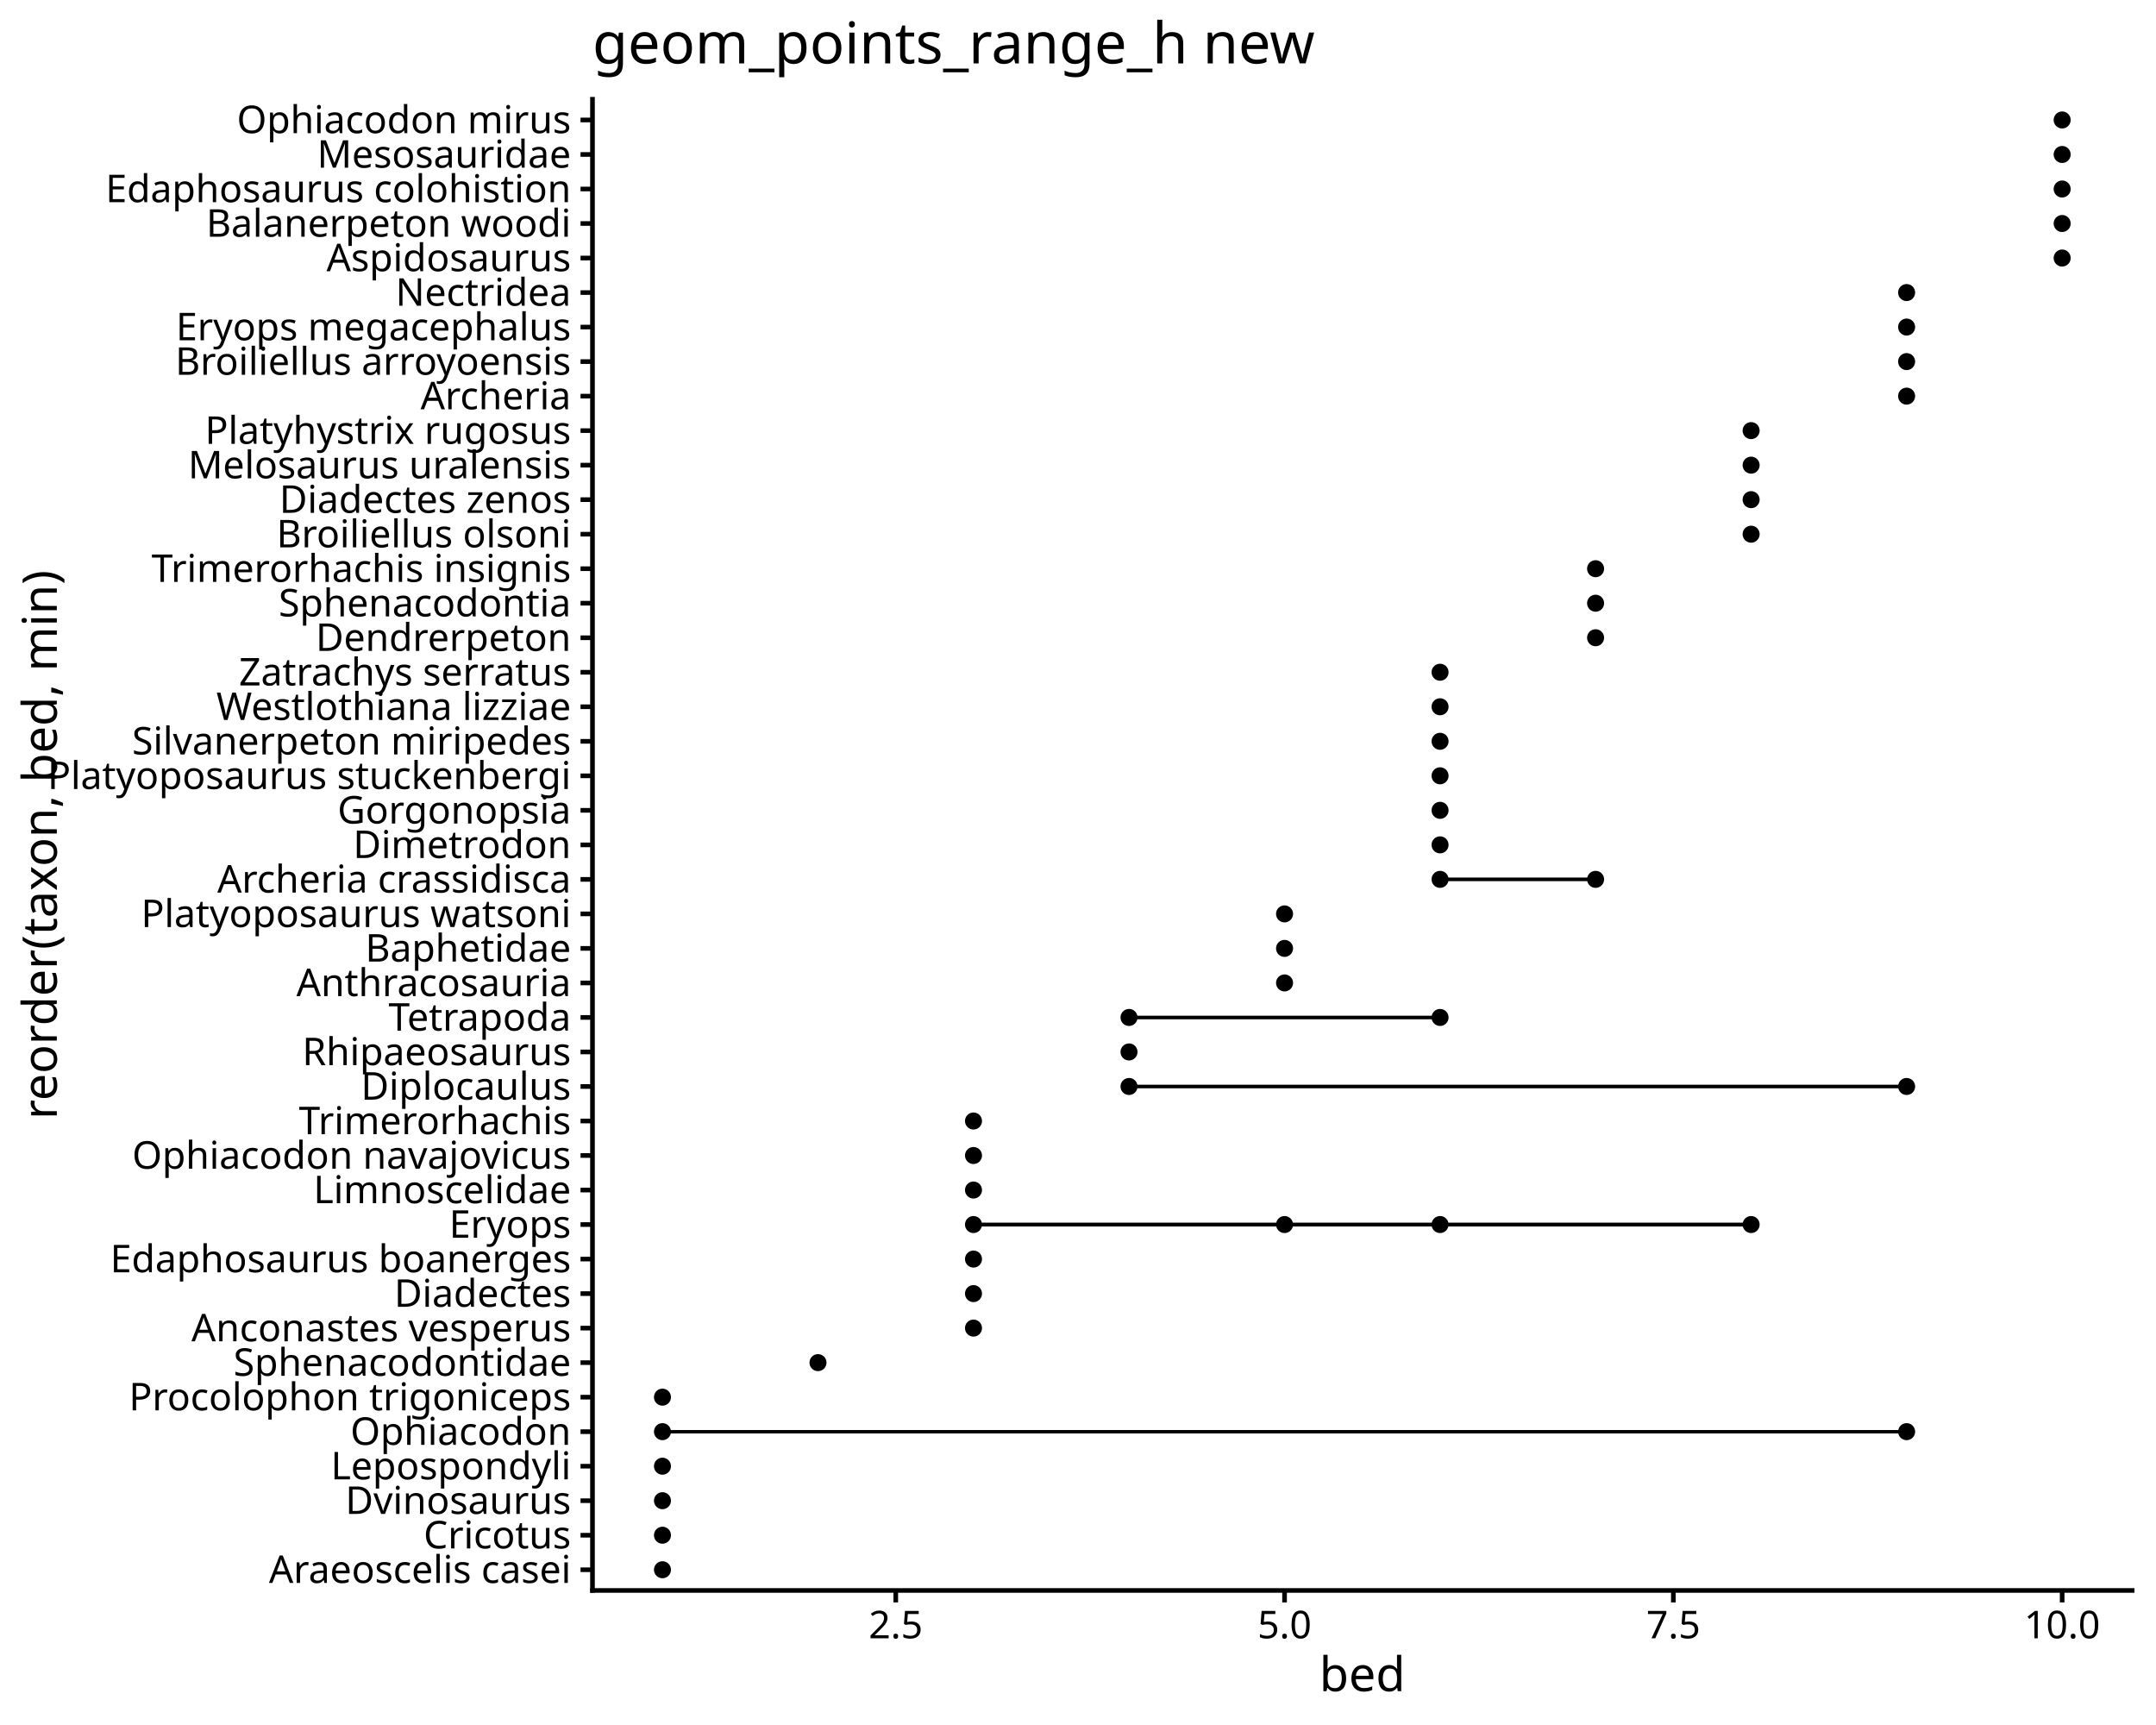
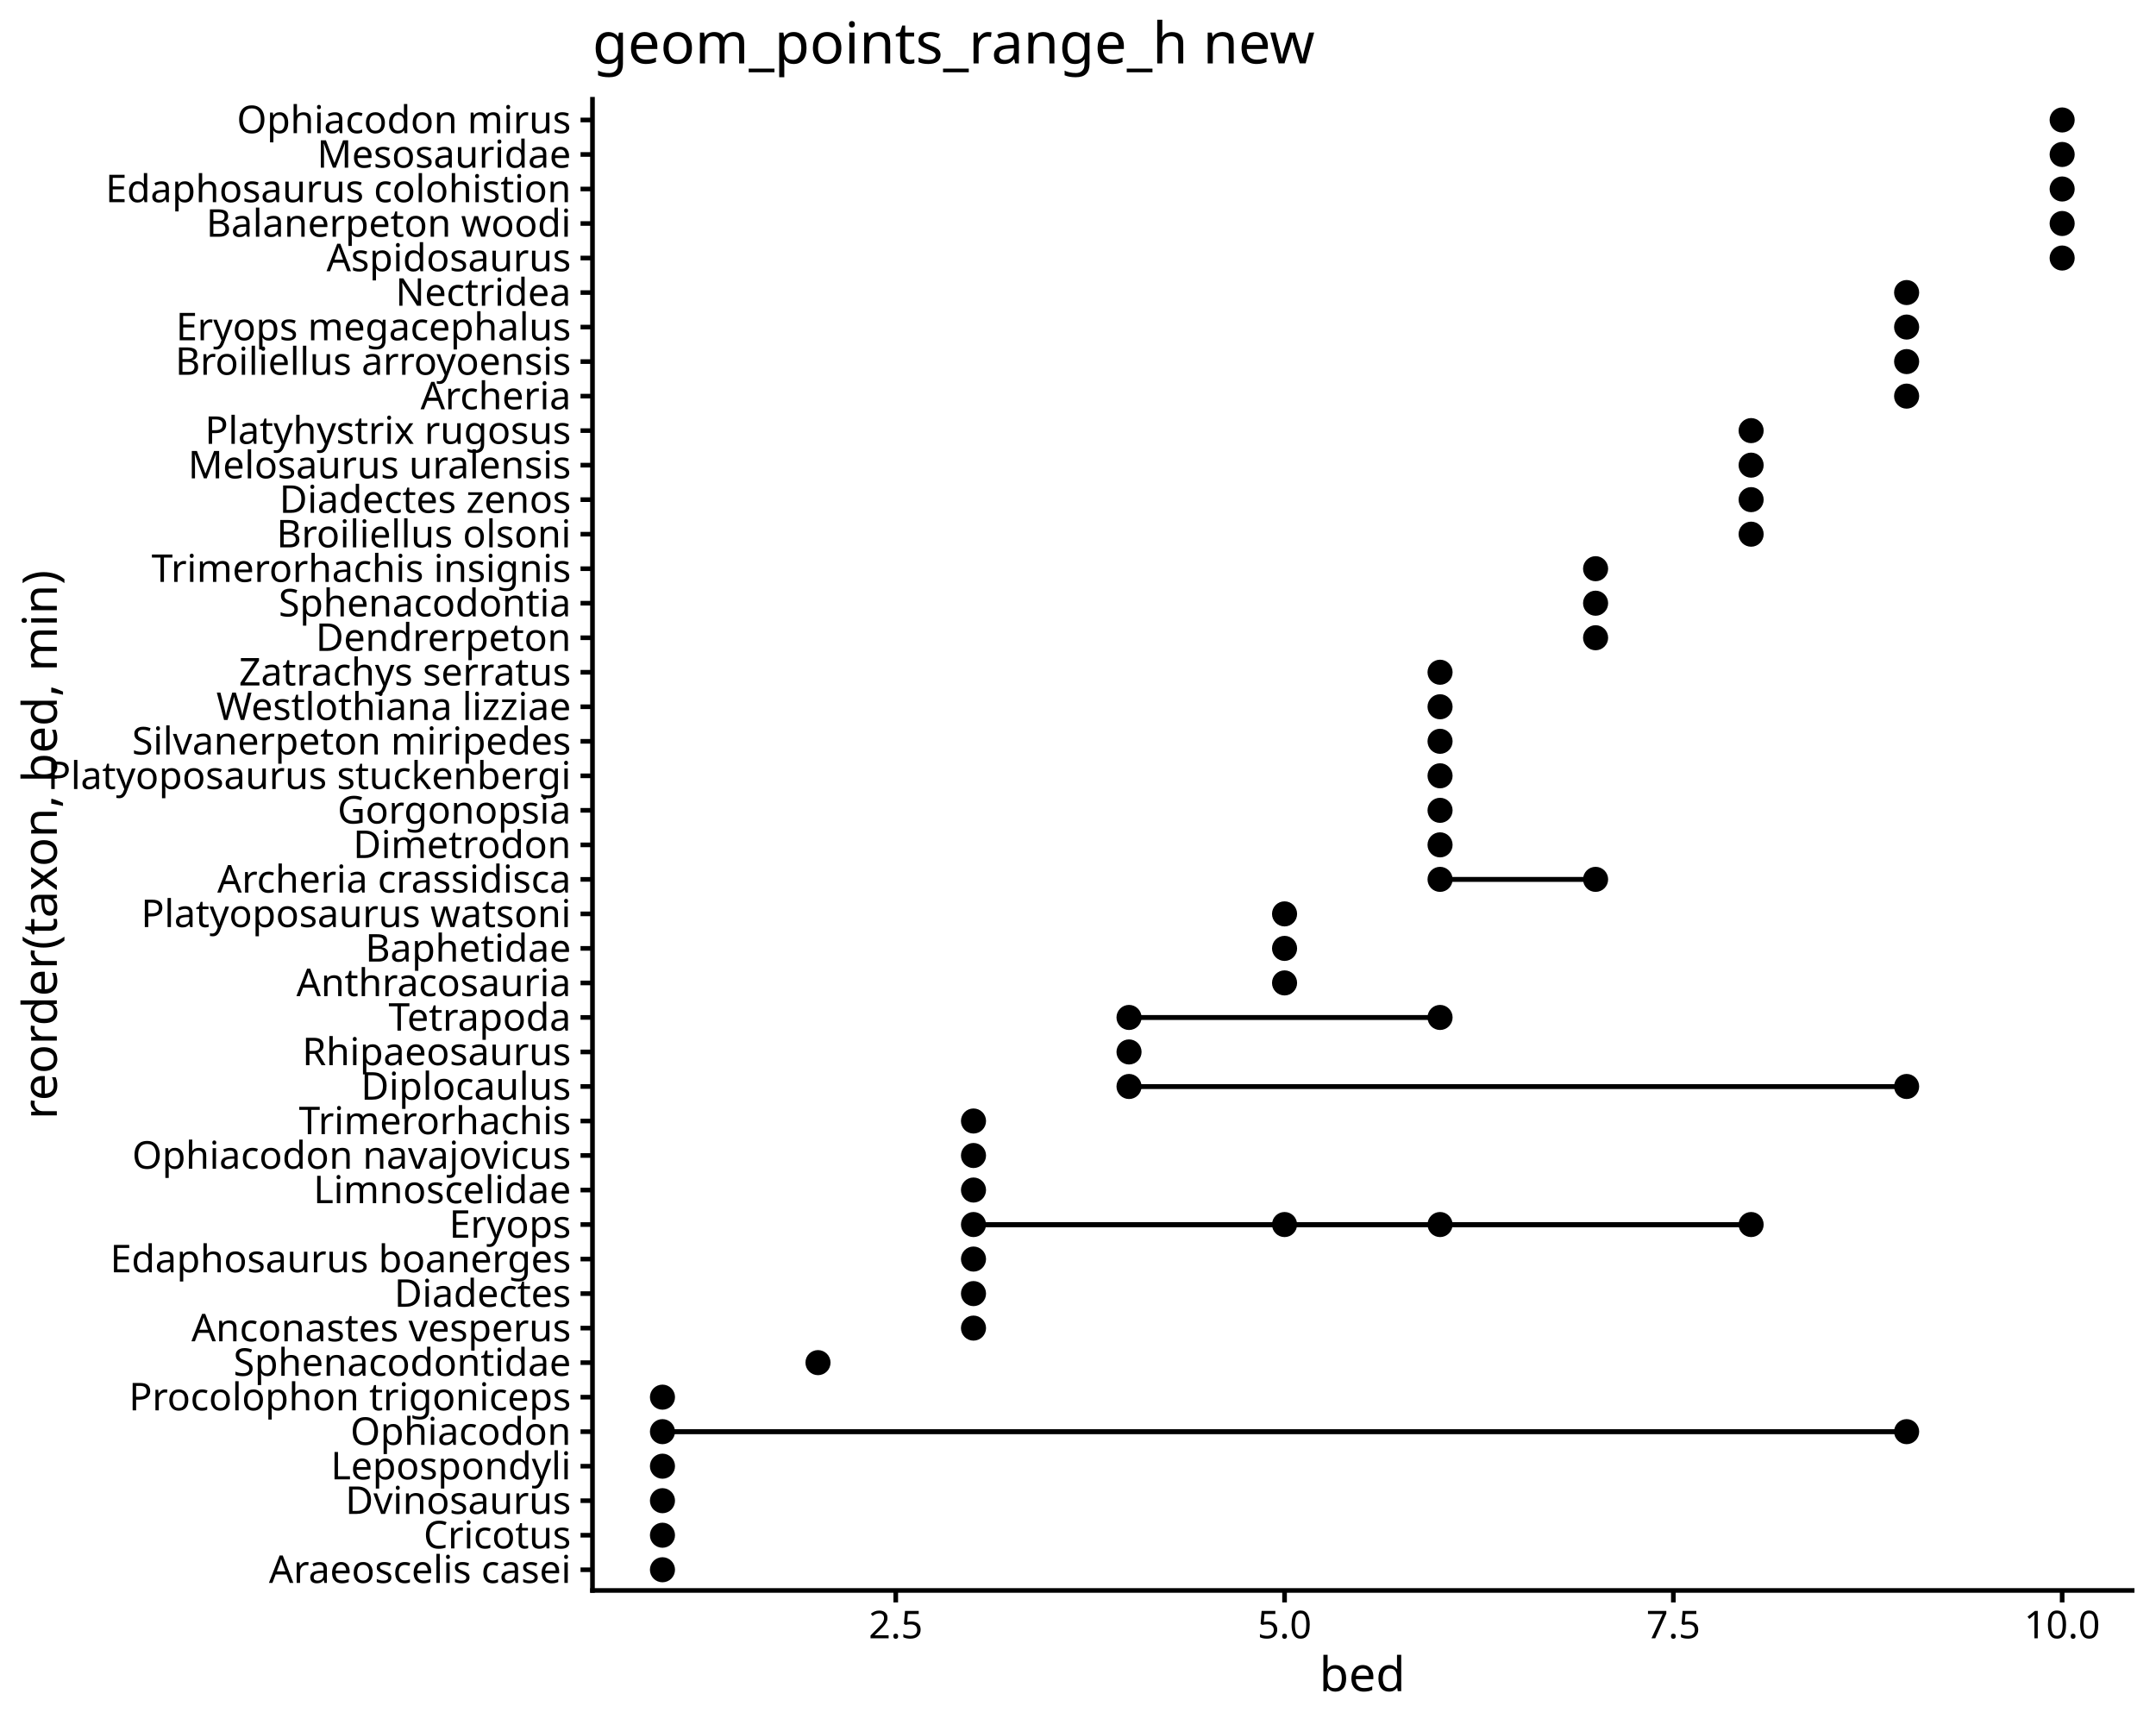
<svg xmlns="http://www.w3.org/2000/svg" class="svglite" data-engine-version="2.0" width="720.00pt" height="576.00pt" viewBox="0 0 720.00 576.00">
  <defs>
    <style type="text/css">
    .svglite line, .svglite polyline, .svglite polygon, .svglite path, .svglite rect, .svglite circle {
      fill: none;
      stroke: #000000;
      stroke-linecap: round;
      stroke-linejoin: round;
      stroke-miterlimit: 10.00;
    }
  </style>
  </defs>
  <rect width="100%" height="100%" style="stroke: none; fill: #FFFFFF;" />
  <defs>
    <clipPath id="cpMC4wMHw3MjAuMDB8MC4wMHw1NzYuMDA=">
      <rect x="0.00" y="0.00" width="720.00" height="576.00" />
    </clipPath>
  </defs>
  <g clip-path="url(#cpMC4wMHw3MjAuMDB8MC4wMHw1NzYuMDA=)">
    <rect x="0.00" y="0.00" width="720.00" height="576.00" style="stroke-width: 1.55; stroke: #FFFFFF; fill: #FFFFFF;" />
  </g>
  <defs>
    <clipPath id="cpMTk3Ljg2fDcxMi4wM3wzMy4xNHw1MzEuMDc=">
      <rect x="197.86" y="33.14" width="514.17" height="497.93" />
    </clipPath>
  </defs>
  <g clip-path="url(#cpMTk3Ljg2fDcxMi4wM3wzMy4xNHw1MzEuMDc=)">
    <rect x="197.86" y="33.14" width="514.17" height="497.93" style="stroke-width: 1.55; stroke: none; fill: #FFFFFF;" />
-     <line x1="221.23" y1="524.16" x2="221.23" y2="524.16" style="stroke-width: 1.07; stroke-linecap: butt;" />
-     <line x1="221.23" y1="512.63" x2="221.23" y2="512.63" style="stroke-width: 1.07; stroke-linecap: butt;" />
-     <line x1="221.23" y1="501.10" x2="221.23" y2="501.10" style="stroke-width: 1.07; stroke-linecap: butt;" />
-     <line x1="221.23" y1="489.58" x2="221.23" y2="489.58" style="stroke-width: 1.07; stroke-linecap: butt;" />
-     <line x1="221.23" y1="478.05" x2="636.72" y2="478.05" style="stroke-width: 1.07; stroke-linecap: butt;" />
-     <line x1="221.23" y1="478.05" x2="636.72" y2="478.05" style="stroke-width: 1.07; stroke-linecap: butt;" />
-     <line x1="221.23" y1="466.53" x2="221.23" y2="466.53" style="stroke-width: 1.07; stroke-linecap: butt;" />
-     <line x1="273.17" y1="455.00" x2="273.17" y2="455.00" style="stroke-width: 1.07; stroke-linecap: butt;" />
-     <line x1="325.10" y1="443.47" x2="325.10" y2="443.47" style="stroke-width: 1.07; stroke-linecap: butt;" />
-     <line x1="325.10" y1="431.95" x2="325.10" y2="431.95" style="stroke-width: 1.07; stroke-linecap: butt;" />
-     <line x1="325.10" y1="420.42" x2="325.10" y2="420.42" style="stroke-width: 1.07; stroke-linecap: butt;" />
-     <line x1="325.10" y1="408.89" x2="584.79" y2="408.89" style="stroke-width: 1.07; stroke-linecap: butt;" />
-     <line x1="325.10" y1="408.89" x2="584.79" y2="408.89" style="stroke-width: 1.07; stroke-linecap: butt;" />
-     <line x1="325.10" y1="408.89" x2="584.79" y2="408.89" style="stroke-width: 1.07; stroke-linecap: butt;" />
-     <line x1="325.10" y1="408.89" x2="584.79" y2="408.89" style="stroke-width: 1.07; stroke-linecap: butt;" />
-     <line x1="325.10" y1="397.37" x2="325.10" y2="397.37" style="stroke-width: 1.07; stroke-linecap: butt;" />
-     <line x1="325.10" y1="385.84" x2="325.10" y2="385.84" style="stroke-width: 1.07; stroke-linecap: butt;" />
-     <line x1="325.10" y1="374.32" x2="325.10" y2="374.32" style="stroke-width: 1.07; stroke-linecap: butt;" />
-     <line x1="377.04" y1="362.79" x2="636.72" y2="362.79" style="stroke-width: 1.07; stroke-linecap: butt;" />
-     <line x1="377.04" y1="362.79" x2="636.72" y2="362.79" style="stroke-width: 1.07; stroke-linecap: butt;" />
-     <line x1="377.04" y1="351.26" x2="377.04" y2="351.26" style="stroke-width: 1.07; stroke-linecap: butt;" />
-     <line x1="377.04" y1="339.74" x2="480.91" y2="339.74" style="stroke-width: 1.07; stroke-linecap: butt;" />
-     <line x1="377.04" y1="339.74" x2="480.91" y2="339.74" style="stroke-width: 1.07; stroke-linecap: butt;" />
-     <line x1="428.98" y1="328.21" x2="428.98" y2="328.21" style="stroke-width: 1.07; stroke-linecap: butt;" />
-     <line x1="428.98" y1="316.68" x2="428.98" y2="316.68" style="stroke-width: 1.07; stroke-linecap: butt;" />
-     <line x1="428.98" y1="305.16" x2="428.98" y2="305.16" style="stroke-width: 1.07; stroke-linecap: butt;" />
-     <line x1="480.91" y1="293.63" x2="532.85" y2="293.63" style="stroke-width: 1.07; stroke-linecap: butt;" />
-     <line x1="480.91" y1="293.63" x2="532.85" y2="293.63" style="stroke-width: 1.07; stroke-linecap: butt;" />
-     <line x1="480.91" y1="282.11" x2="480.91" y2="282.11" style="stroke-width: 1.07; stroke-linecap: butt;" />
-     <line x1="480.91" y1="270.58" x2="480.91" y2="270.58" style="stroke-width: 1.07; stroke-linecap: butt;" />
-     <line x1="480.91" y1="259.05" x2="480.91" y2="259.05" style="stroke-width: 1.07; stroke-linecap: butt;" />
-     <line x1="480.91" y1="247.53" x2="480.91" y2="247.53" style="stroke-width: 1.07; stroke-linecap: butt;" />
-     <line x1="480.91" y1="236.00" x2="480.91" y2="236.00" style="stroke-width: 1.07; stroke-linecap: butt;" />
-     <line x1="480.91" y1="224.47" x2="480.91" y2="224.47" style="stroke-width: 1.07; stroke-linecap: butt;" />
-     <line x1="532.85" y1="212.95" x2="532.85" y2="212.95" style="stroke-width: 1.07; stroke-linecap: butt;" />
-     <line x1="532.85" y1="201.42" x2="532.85" y2="201.42" style="stroke-width: 1.07; stroke-linecap: butt;" />
-     <line x1="532.85" y1="189.90" x2="532.85" y2="189.90" style="stroke-width: 1.07; stroke-linecap: butt;" />
-     <line x1="584.79" y1="178.37" x2="584.79" y2="178.37" style="stroke-width: 1.07; stroke-linecap: butt;" />
-     <line x1="584.79" y1="166.84" x2="584.79" y2="166.84" style="stroke-width: 1.07; stroke-linecap: butt;" />
-     <line x1="584.79" y1="155.32" x2="584.79" y2="155.32" style="stroke-width: 1.07; stroke-linecap: butt;" />
-     <line x1="584.79" y1="143.79" x2="584.79" y2="143.79" style="stroke-width: 1.07; stroke-linecap: butt;" />
-     <line x1="636.72" y1="132.27" x2="636.72" y2="132.27" style="stroke-width: 1.07; stroke-linecap: butt;" />
-     <line x1="636.72" y1="120.74" x2="636.72" y2="120.74" style="stroke-width: 1.07; stroke-linecap: butt;" />
-     <line x1="636.72" y1="109.21" x2="636.72" y2="109.21" style="stroke-width: 1.07; stroke-linecap: butt;" />
-     <line x1="636.72" y1="97.69" x2="636.72" y2="97.69" style="stroke-width: 1.07; stroke-linecap: butt;" />
-     <line x1="688.66" y1="86.16" x2="688.66" y2="86.16" style="stroke-width: 1.07; stroke-linecap: butt;" />
-     <line x1="688.66" y1="74.63" x2="688.66" y2="74.63" style="stroke-width: 1.07; stroke-linecap: butt;" />
-     <line x1="688.66" y1="63.11" x2="688.66" y2="63.11" style="stroke-width: 1.07; stroke-linecap: butt;" />
-     <line x1="688.66" y1="51.58" x2="688.66" y2="51.58" style="stroke-width: 1.07; stroke-linecap: butt;" />
-     <line x1="688.66" y1="40.06" x2="688.66" y2="40.06" style="stroke-width: 1.07; stroke-linecap: butt;" />
-     <circle cx="221.23" cy="524.16" r="2.49" style="stroke-width: 0.71; fill: #000000;" />
-     <circle cx="221.23" cy="512.63" r="2.49" style="stroke-width: 0.71; fill: #000000;" />
-     <circle cx="221.23" cy="501.10" r="2.49" style="stroke-width: 0.71; fill: #000000;" />
-     <circle cx="221.23" cy="489.58" r="2.49" style="stroke-width: 0.71; fill: #000000;" />
-     <circle cx="636.72" cy="478.05" r="2.49" style="stroke-width: 0.71; fill: #000000;" />
-     <circle cx="221.23" cy="478.05" r="2.49" style="stroke-width: 0.71; fill: #000000;" />
-     <circle cx="221.23" cy="466.53" r="2.49" style="stroke-width: 0.71; fill: #000000;" />
-     <circle cx="273.17" cy="455.00" r="2.49" style="stroke-width: 0.71; fill: #000000;" />
-     <circle cx="325.10" cy="443.47" r="2.49" style="stroke-width: 0.71; fill: #000000;" />
-     <circle cx="325.10" cy="431.95" r="2.49" style="stroke-width: 0.71; fill: #000000;" />
-     <circle cx="325.10" cy="420.42" r="2.49" style="stroke-width: 0.71; fill: #000000;" />
-     <circle cx="584.79" cy="408.89" r="2.49" style="stroke-width: 0.71; fill: #000000;" />
-     <circle cx="480.91" cy="408.89" r="2.49" style="stroke-width: 0.71; fill: #000000;" />
-     <circle cx="428.98" cy="408.89" r="2.49" style="stroke-width: 0.71; fill: #000000;" />
-     <circle cx="325.10" cy="408.89" r="2.49" style="stroke-width: 0.71; fill: #000000;" />
-     <circle cx="325.10" cy="397.37" r="2.49" style="stroke-width: 0.71; fill: #000000;" />
-     <circle cx="325.10" cy="385.84" r="2.49" style="stroke-width: 0.71; fill: #000000;" />
-     <circle cx="325.10" cy="374.32" r="2.49" style="stroke-width: 0.71; fill: #000000;" />
-     <circle cx="636.72" cy="362.79" r="2.49" style="stroke-width: 0.71; fill: #000000;" />
-     <circle cx="377.04" cy="362.79" r="2.49" style="stroke-width: 0.71; fill: #000000;" />
-     <circle cx="377.04" cy="351.26" r="2.49" style="stroke-width: 0.71; fill: #000000;" />
-     <circle cx="480.91" cy="339.74" r="2.49" style="stroke-width: 0.71; fill: #000000;" />
-     <circle cx="377.04" cy="339.74" r="2.49" style="stroke-width: 0.71; fill: #000000;" />
-     <circle cx="428.98" cy="328.21" r="2.49" style="stroke-width: 0.71; fill: #000000;" />
-     <circle cx="428.98" cy="316.68" r="2.49" style="stroke-width: 0.71; fill: #000000;" />
-     <circle cx="428.98" cy="305.16" r="2.49" style="stroke-width: 0.71; fill: #000000;" />
-     <circle cx="480.91" cy="293.63" r="2.49" style="stroke-width: 0.71; fill: #000000;" />
-     <circle cx="532.85" cy="293.63" r="2.49" style="stroke-width: 0.71; fill: #000000;" />
-     <circle cx="480.91" cy="282.11" r="2.49" style="stroke-width: 0.71; fill: #000000;" />
-     <circle cx="480.91" cy="270.58" r="2.49" style="stroke-width: 0.71; fill: #000000;" />
-     <circle cx="480.91" cy="259.05" r="2.49" style="stroke-width: 0.71; fill: #000000;" />
-     <circle cx="480.91" cy="247.53" r="2.49" style="stroke-width: 0.71; fill: #000000;" />
-     <circle cx="480.91" cy="236.00" r="2.49" style="stroke-width: 0.71; fill: #000000;" />
-     <circle cx="480.91" cy="224.47" r="2.49" style="stroke-width: 0.71; fill: #000000;" />
-     <circle cx="532.85" cy="212.95" r="2.49" style="stroke-width: 0.71; fill: #000000;" />
-     <circle cx="532.85" cy="201.42" r="2.49" style="stroke-width: 0.71; fill: #000000;" />
-     <circle cx="532.85" cy="189.90" r="2.49" style="stroke-width: 0.71; fill: #000000;" />
-     <circle cx="584.79" cy="178.37" r="2.49" style="stroke-width: 0.71; fill: #000000;" />
-     <circle cx="584.79" cy="166.84" r="2.49" style="stroke-width: 0.71; fill: #000000;" />
-     <circle cx="584.79" cy="155.32" r="2.49" style="stroke-width: 0.71; fill: #000000;" />
-     <circle cx="584.79" cy="143.79" r="2.49" style="stroke-width: 0.71; fill: #000000;" />
-     <circle cx="636.72" cy="132.27" r="2.49" style="stroke-width: 0.71; fill: #000000;" />
-     <circle cx="636.72" cy="120.74" r="2.49" style="stroke-width: 0.71; fill: #000000;" />
-     <circle cx="636.72" cy="109.21" r="2.49" style="stroke-width: 0.71; fill: #000000;" />
-     <circle cx="636.72" cy="97.69" r="2.49" style="stroke-width: 0.71; fill: #000000;" />
-     <circle cx="688.66" cy="86.16" r="2.49" style="stroke-width: 0.71; fill: #000000;" />
-     <circle cx="688.66" cy="74.63" r="2.49" style="stroke-width: 0.71; fill: #000000;" />
-     <circle cx="688.66" cy="63.11" r="2.49" style="stroke-width: 0.71; fill: #000000;" />
-     <circle cx="688.66" cy="51.58" r="2.49" style="stroke-width: 0.71; fill: #000000;" />
-     <circle cx="688.66" cy="40.06" r="2.49" style="stroke-width: 0.71; fill: #000000;" />
+     <line x1="221.23" y1="524.16" x2="221.23" y2="524.16" style="stroke-width: 1.55; stroke-linecap: butt;" />
+     <line x1="221.23" y1="512.63" x2="221.23" y2="512.63" style="stroke-width: 1.55; stroke-linecap: butt;" />
+     <line x1="221.23" y1="501.10" x2="221.23" y2="501.10" style="stroke-width: 1.55; stroke-linecap: butt;" />
+     <line x1="221.23" y1="489.58" x2="221.23" y2="489.58" style="stroke-width: 1.55; stroke-linecap: butt;" />
+     <line x1="221.23" y1="478.05" x2="636.72" y2="478.05" style="stroke-width: 1.55; stroke-linecap: butt;" />
+     <line x1="221.23" y1="478.05" x2="636.72" y2="478.05" style="stroke-width: 1.55; stroke-linecap: butt;" />
+     <line x1="221.23" y1="466.53" x2="221.23" y2="466.53" style="stroke-width: 1.55; stroke-linecap: butt;" />
+     <line x1="273.17" y1="455.00" x2="273.17" y2="455.00" style="stroke-width: 1.55; stroke-linecap: butt;" />
+     <line x1="325.10" y1="443.47" x2="325.10" y2="443.47" style="stroke-width: 1.55; stroke-linecap: butt;" />
+     <line x1="325.10" y1="431.95" x2="325.10" y2="431.95" style="stroke-width: 1.55; stroke-linecap: butt;" />
+     <line x1="325.10" y1="420.42" x2="325.10" y2="420.42" style="stroke-width: 1.55; stroke-linecap: butt;" />
+     <line x1="325.10" y1="408.89" x2="584.79" y2="408.89" style="stroke-width: 1.55; stroke-linecap: butt;" />
+     <line x1="325.10" y1="408.89" x2="584.79" y2="408.89" style="stroke-width: 1.55; stroke-linecap: butt;" />
+     <line x1="325.10" y1="408.89" x2="584.79" y2="408.89" style="stroke-width: 1.55; stroke-linecap: butt;" />
+     <line x1="325.10" y1="408.89" x2="584.79" y2="408.89" style="stroke-width: 1.55; stroke-linecap: butt;" />
+     <line x1="325.10" y1="397.37" x2="325.10" y2="397.37" style="stroke-width: 1.55; stroke-linecap: butt;" />
+     <line x1="325.10" y1="385.84" x2="325.10" y2="385.84" style="stroke-width: 1.55; stroke-linecap: butt;" />
+     <line x1="325.10" y1="374.32" x2="325.10" y2="374.32" style="stroke-width: 1.55; stroke-linecap: butt;" />
+     <line x1="377.04" y1="362.79" x2="636.72" y2="362.79" style="stroke-width: 1.55; stroke-linecap: butt;" />
+     <line x1="377.04" y1="362.79" x2="636.72" y2="362.79" style="stroke-width: 1.55; stroke-linecap: butt;" />
+     <line x1="377.04" y1="351.26" x2="377.04" y2="351.26" style="stroke-width: 1.55; stroke-linecap: butt;" />
+     <line x1="377.04" y1="339.74" x2="480.91" y2="339.74" style="stroke-width: 1.55; stroke-linecap: butt;" />
+     <line x1="377.04" y1="339.74" x2="480.91" y2="339.74" style="stroke-width: 1.55; stroke-linecap: butt;" />
+     <line x1="428.98" y1="328.21" x2="428.98" y2="328.21" style="stroke-width: 1.55; stroke-linecap: butt;" />
+     <line x1="428.98" y1="316.68" x2="428.98" y2="316.68" style="stroke-width: 1.55; stroke-linecap: butt;" />
+     <line x1="428.98" y1="305.16" x2="428.98" y2="305.16" style="stroke-width: 1.55; stroke-linecap: butt;" />
+     <line x1="480.91" y1="293.63" x2="532.85" y2="293.63" style="stroke-width: 1.55; stroke-linecap: butt;" />
+     <line x1="480.91" y1="293.63" x2="532.85" y2="293.63" style="stroke-width: 1.55; stroke-linecap: butt;" />
+     <line x1="480.91" y1="282.11" x2="480.91" y2="282.11" style="stroke-width: 1.55; stroke-linecap: butt;" />
+     <line x1="480.91" y1="270.58" x2="480.91" y2="270.58" style="stroke-width: 1.55; stroke-linecap: butt;" />
+     <line x1="480.91" y1="259.05" x2="480.91" y2="259.05" style="stroke-width: 1.55; stroke-linecap: butt;" />
+     <line x1="480.91" y1="247.53" x2="480.91" y2="247.53" style="stroke-width: 1.55; stroke-linecap: butt;" />
+     <line x1="480.91" y1="236.00" x2="480.91" y2="236.00" style="stroke-width: 1.55; stroke-linecap: butt;" />
+     <line x1="480.91" y1="224.47" x2="480.91" y2="224.47" style="stroke-width: 1.55; stroke-linecap: butt;" />
+     <line x1="532.85" y1="212.95" x2="532.85" y2="212.95" style="stroke-width: 1.55; stroke-linecap: butt;" />
+     <line x1="532.85" y1="201.42" x2="532.85" y2="201.42" style="stroke-width: 1.55; stroke-linecap: butt;" />
+     <line x1="532.85" y1="189.90" x2="532.85" y2="189.90" style="stroke-width: 1.55; stroke-linecap: butt;" />
+     <line x1="584.79" y1="178.37" x2="584.79" y2="178.37" style="stroke-width: 1.55; stroke-linecap: butt;" />
+     <line x1="584.79" y1="166.84" x2="584.79" y2="166.84" style="stroke-width: 1.55; stroke-linecap: butt;" />
+     <line x1="584.79" y1="155.32" x2="584.79" y2="155.32" style="stroke-width: 1.55; stroke-linecap: butt;" />
+     <line x1="584.79" y1="143.79" x2="584.79" y2="143.79" style="stroke-width: 1.55; stroke-linecap: butt;" />
+     <line x1="636.72" y1="132.27" x2="636.72" y2="132.27" style="stroke-width: 1.55; stroke-linecap: butt;" />
+     <line x1="636.72" y1="120.74" x2="636.72" y2="120.74" style="stroke-width: 1.55; stroke-linecap: butt;" />
+     <line x1="636.72" y1="109.21" x2="636.72" y2="109.21" style="stroke-width: 1.55; stroke-linecap: butt;" />
+     <line x1="636.72" y1="97.69" x2="636.72" y2="97.69" style="stroke-width: 1.55; stroke-linecap: butt;" />
+     <line x1="688.66" y1="86.16" x2="688.66" y2="86.16" style="stroke-width: 1.55; stroke-linecap: butt;" />
+     <line x1="688.66" y1="74.63" x2="688.66" y2="74.63" style="stroke-width: 1.55; stroke-linecap: butt;" />
+     <line x1="688.66" y1="63.11" x2="688.66" y2="63.11" style="stroke-width: 1.55; stroke-linecap: butt;" />
+     <line x1="688.66" y1="51.58" x2="688.66" y2="51.58" style="stroke-width: 1.55; stroke-linecap: butt;" />
+     <line x1="688.66" y1="40.06" x2="688.66" y2="40.06" style="stroke-width: 1.55; stroke-linecap: butt;" />
+     <circle cx="221.23" cy="524.16" r="3.16" style="stroke-width: 2.06; fill: #000000;" />
+     <circle cx="221.23" cy="512.63" r="3.16" style="stroke-width: 2.06; fill: #000000;" />
+     <circle cx="221.23" cy="501.10" r="3.16" style="stroke-width: 2.06; fill: #000000;" />
+     <circle cx="221.23" cy="489.58" r="3.16" style="stroke-width: 2.06; fill: #000000;" />
+     <circle cx="636.72" cy="478.05" r="3.16" style="stroke-width: 2.06; fill: #000000;" />
+     <circle cx="221.23" cy="478.05" r="3.16" style="stroke-width: 2.06; fill: #000000;" />
+     <circle cx="221.23" cy="466.53" r="3.16" style="stroke-width: 2.06; fill: #000000;" />
+     <circle cx="273.17" cy="455.00" r="3.16" style="stroke-width: 2.06; fill: #000000;" />
+     <circle cx="325.10" cy="443.47" r="3.16" style="stroke-width: 2.06; fill: #000000;" />
+     <circle cx="325.10" cy="431.95" r="3.16" style="stroke-width: 2.06; fill: #000000;" />
+     <circle cx="325.10" cy="420.42" r="3.16" style="stroke-width: 2.06; fill: #000000;" />
+     <circle cx="584.79" cy="408.89" r="3.16" style="stroke-width: 2.06; fill: #000000;" />
+     <circle cx="480.91" cy="408.89" r="3.16" style="stroke-width: 2.06; fill: #000000;" />
+     <circle cx="428.98" cy="408.89" r="3.16" style="stroke-width: 2.06; fill: #000000;" />
+     <circle cx="325.10" cy="408.89" r="3.16" style="stroke-width: 2.06; fill: #000000;" />
+     <circle cx="325.10" cy="397.37" r="3.16" style="stroke-width: 2.06; fill: #000000;" />
+     <circle cx="325.10" cy="385.84" r="3.16" style="stroke-width: 2.06; fill: #000000;" />
+     <circle cx="325.10" cy="374.32" r="3.16" style="stroke-width: 2.06; fill: #000000;" />
+     <circle cx="636.72" cy="362.79" r="3.16" style="stroke-width: 2.06; fill: #000000;" />
+     <circle cx="377.04" cy="362.79" r="3.16" style="stroke-width: 2.06; fill: #000000;" />
+     <circle cx="377.04" cy="351.26" r="3.16" style="stroke-width: 2.06; fill: #000000;" />
+     <circle cx="480.91" cy="339.74" r="3.16" style="stroke-width: 2.06; fill: #000000;" />
+     <circle cx="377.04" cy="339.74" r="3.16" style="stroke-width: 2.06; fill: #000000;" />
+     <circle cx="428.98" cy="328.21" r="3.16" style="stroke-width: 2.06; fill: #000000;" />
+     <circle cx="428.98" cy="316.68" r="3.16" style="stroke-width: 2.06; fill: #000000;" />
+     <circle cx="428.98" cy="305.16" r="3.16" style="stroke-width: 2.06; fill: #000000;" />
+     <circle cx="480.91" cy="293.63" r="3.16" style="stroke-width: 2.06; fill: #000000;" />
+     <circle cx="532.85" cy="293.63" r="3.16" style="stroke-width: 2.06; fill: #000000;" />
+     <circle cx="480.91" cy="282.11" r="3.16" style="stroke-width: 2.06; fill: #000000;" />
+     <circle cx="480.91" cy="270.58" r="3.16" style="stroke-width: 2.06; fill: #000000;" />
+     <circle cx="480.91" cy="259.05" r="3.16" style="stroke-width: 2.06; fill: #000000;" />
+     <circle cx="480.91" cy="247.53" r="3.16" style="stroke-width: 2.06; fill: #000000;" />
+     <circle cx="480.91" cy="236.00" r="3.16" style="stroke-width: 2.06; fill: #000000;" />
+     <circle cx="480.91" cy="224.47" r="3.16" style="stroke-width: 2.06; fill: #000000;" />
+     <circle cx="532.85" cy="212.95" r="3.16" style="stroke-width: 2.06; fill: #000000;" />
+     <circle cx="532.85" cy="201.42" r="3.16" style="stroke-width: 2.06; fill: #000000;" />
+     <circle cx="532.85" cy="189.90" r="3.16" style="stroke-width: 2.06; fill: #000000;" />
+     <circle cx="584.79" cy="178.37" r="3.16" style="stroke-width: 2.06; fill: #000000;" />
+     <circle cx="584.79" cy="166.84" r="3.16" style="stroke-width: 2.06; fill: #000000;" />
+     <circle cx="584.79" cy="155.32" r="3.16" style="stroke-width: 2.06; fill: #000000;" />
+     <circle cx="584.79" cy="143.79" r="3.16" style="stroke-width: 2.06; fill: #000000;" />
+     <circle cx="636.72" cy="132.27" r="3.16" style="stroke-width: 2.06; fill: #000000;" />
+     <circle cx="636.72" cy="120.74" r="3.16" style="stroke-width: 2.06; fill: #000000;" />
+     <circle cx="636.72" cy="109.21" r="3.16" style="stroke-width: 2.06; fill: #000000;" />
+     <circle cx="636.72" cy="97.69" r="3.16" style="stroke-width: 2.06; fill: #000000;" />
+     <circle cx="688.66" cy="86.16" r="3.16" style="stroke-width: 2.06; fill: #000000;" />
+     <circle cx="688.66" cy="74.63" r="3.16" style="stroke-width: 2.06; fill: #000000;" />
+     <circle cx="688.66" cy="63.11" r="3.16" style="stroke-width: 2.06; fill: #000000;" />
+     <circle cx="688.66" cy="51.58" r="3.16" style="stroke-width: 2.06; fill: #000000;" />
+     <circle cx="688.66" cy="40.06" r="3.16" style="stroke-width: 2.06; fill: #000000;" />
  </g>
  <g clip-path="url(#cpMC4wMHw3MjAuMDB8MC4wMHw1NzYuMDA=)">
    <polyline points="197.86,531.07 197.86,33.14 " style="stroke-width: 1.55; stroke-linecap: square;" />
    <text x="190.69" y="528.56" text-anchor="end" style="font-size: 12.80px; font-family: sans;" textLength="99.62px" lengthAdjust="spacingAndGlyphs">Araeoscelis casei</text>
    <text x="190.69" y="517.04" text-anchor="end" style="font-size: 12.80px; font-family: sans;" textLength="46.96px" lengthAdjust="spacingAndGlyphs">Cricotus</text>
    <text x="190.69" y="505.51" text-anchor="end" style="font-size: 12.80px; font-family: sans;" textLength="71.16px" lengthAdjust="spacingAndGlyphs">Dvinosaurus</text>
    <text x="190.69" y="493.98" text-anchor="end" style="font-size: 12.80px; font-family: sans;" textLength="75.45px" lengthAdjust="spacingAndGlyphs">Lepospondyli</text>
    <text x="190.69" y="482.46" text-anchor="end" style="font-size: 12.80px; font-family: sans;" textLength="69.04px" lengthAdjust="spacingAndGlyphs">Ophiacodon</text>
    <text x="190.69" y="470.93" text-anchor="end" style="font-size: 12.80px; font-family: sans;" textLength="137.35px" lengthAdjust="spacingAndGlyphs">Procolophon trigoniceps</text>
    <text x="190.69" y="459.40" text-anchor="end" style="font-size: 12.80px; font-family: sans;" textLength="106.78px" lengthAdjust="spacingAndGlyphs">Sphenacodontidae</text>
    <text x="190.69" y="447.88" text-anchor="end" style="font-size: 12.80px; font-family: sans;" textLength="122.42px" lengthAdjust="spacingAndGlyphs">Anconastes vesperus</text>
    <text x="190.69" y="436.35" text-anchor="end" style="font-size: 12.80px; font-family: sans;" textLength="56.93px" lengthAdjust="spacingAndGlyphs">Diadectes</text>
    <text x="190.69" y="424.83" text-anchor="end" style="font-size: 12.80px; font-family: sans;" textLength="146.63px" lengthAdjust="spacingAndGlyphs">Edaphosaurus boanerges</text>
    <text x="190.69" y="413.30" text-anchor="end" style="font-size: 12.80px; font-family: sans;" textLength="39.85px" lengthAdjust="spacingAndGlyphs">Eryops</text>
    <text x="190.69" y="401.77" text-anchor="end" style="font-size: 12.80px; font-family: sans;" textLength="81.84px" lengthAdjust="spacingAndGlyphs">Limnoscelidae</text>
    <text x="190.69" y="390.25" text-anchor="end" style="font-size: 12.80px; font-family: sans;" textLength="139.50px" lengthAdjust="spacingAndGlyphs">Ophiacodon navajovicus</text>
    <text x="190.69" y="378.72" text-anchor="end" style="font-size: 12.80px; font-family: sans;" textLength="85.36px" lengthAdjust="spacingAndGlyphs">Trimerorhachis</text>
    <text x="190.69" y="367.19" text-anchor="end" style="font-size: 12.80px; font-family: sans;" textLength="66.18px" lengthAdjust="spacingAndGlyphs">Diplocaulus</text>
    <text x="190.69" y="355.67" text-anchor="end" style="font-size: 12.80px; font-family: sans;" textLength="86.12px" lengthAdjust="spacingAndGlyphs">Rhipaeosaurus</text>
    <text x="190.69" y="344.14" text-anchor="end" style="font-size: 12.80px; font-family: sans;" textLength="58.35px" lengthAdjust="spacingAndGlyphs">Tetrapoda</text>
    <text x="190.69" y="332.62" text-anchor="end" style="font-size: 12.80px; font-family: sans;" textLength="86.11px" lengthAdjust="spacingAndGlyphs">Anthracosauria</text>
    <text x="190.69" y="321.09" text-anchor="end" style="font-size: 12.80px; font-family: sans;" textLength="64.77px" lengthAdjust="spacingAndGlyphs">Baphetidae</text>
    <text x="190.69" y="309.56" text-anchor="end" style="font-size: 12.80px; font-family: sans;" textLength="135.21px" lengthAdjust="spacingAndGlyphs">Platyoposaurus watsoni</text>
    <text x="190.69" y="298.04" text-anchor="end" style="font-size: 12.80px; font-family: sans;" textLength="114.55px" lengthAdjust="spacingAndGlyphs">Archeria crassidisca</text>
    <text x="190.69" y="286.51" text-anchor="end" style="font-size: 12.80px; font-family: sans;" textLength="66.17px" lengthAdjust="spacingAndGlyphs">Dimetrodon</text>
    <text x="190.69" y="274.98" text-anchor="end" style="font-size: 12.80px; font-family: sans;" textLength="73.31px" lengthAdjust="spacingAndGlyphs">Gorgonopsia</text>
    <text x="190.69" y="263.46" text-anchor="end" style="font-size: 12.80px; font-family: sans;" textLength="164.40px" lengthAdjust="spacingAndGlyphs">Platyoposaurus stuckenbergi</text>
    <text x="190.69" y="251.93" text-anchor="end" style="font-size: 12.80px; font-family: sans;" textLength="137.33px" lengthAdjust="spacingAndGlyphs">Silvanerpeton miripedes</text>
    <text x="190.69" y="240.41" text-anchor="end" style="font-size: 12.80px; font-family: sans;" textLength="113.13px" lengthAdjust="spacingAndGlyphs">Westlothiana lizziae</text>
    <text x="190.69" y="228.88" text-anchor="end" style="font-size: 12.80px; font-family: sans;" textLength="106.01px" lengthAdjust="spacingAndGlyphs">Zatrachys serratus</text>
    <text x="190.69" y="217.35" text-anchor="end" style="font-size: 12.80px; font-family: sans;" textLength="78.28px" lengthAdjust="spacingAndGlyphs">Dendrerpeton</text>
    <text x="190.69" y="205.83" text-anchor="end" style="font-size: 12.80px; font-family: sans;" textLength="92.54px" lengthAdjust="spacingAndGlyphs">Sphenacodontia</text>
    <text x="190.69" y="194.30" text-anchor="end" style="font-size: 12.80px; font-family: sans;" textLength="131.61px" lengthAdjust="spacingAndGlyphs">Trimerorhachis insignis</text>
    <text x="190.69" y="182.77" text-anchor="end" style="font-size: 12.80px; font-family: sans;" textLength="91.78px" lengthAdjust="spacingAndGlyphs">Broiliellus olsoni</text>
    <text x="190.69" y="171.25" text-anchor="end" style="font-size: 12.80px; font-family: sans;" textLength="94.66px" lengthAdjust="spacingAndGlyphs">Diadectes zenos</text>
    <text x="190.69" y="159.72" text-anchor="end" style="font-size: 12.80px; font-family: sans;" textLength="120.97px" lengthAdjust="spacingAndGlyphs">Melosaurus uralensis</text>
    <text x="190.69" y="148.20" text-anchor="end" style="font-size: 12.80px; font-family: sans;" textLength="114.56px" lengthAdjust="spacingAndGlyphs">Platyhystrix rugosus</text>
    <text x="190.69" y="136.67" text-anchor="end" style="font-size: 12.80px; font-family: sans;" textLength="47.67px" lengthAdjust="spacingAndGlyphs">Archeria</text>
    <text x="190.69" y="125.14" text-anchor="end" style="font-size: 12.80px; font-family: sans;" textLength="124.51px" lengthAdjust="spacingAndGlyphs">Broiliellus arroyoensis</text>
    <text x="190.69" y="113.62" text-anchor="end" style="font-size: 12.80px; font-family: sans;" textLength="126.68px" lengthAdjust="spacingAndGlyphs">Eryops megacephalus</text>
    <text x="190.69" y="102.09" text-anchor="end" style="font-size: 12.80px; font-family: sans;" textLength="54.79px" lengthAdjust="spacingAndGlyphs">Nectridea</text>
    <text x="190.69" y="90.56" text-anchor="end" style="font-size: 12.80px; font-family: sans;" textLength="77.58px" lengthAdjust="spacingAndGlyphs">Aspidosaurus</text>
    <text x="190.69" y="79.04" text-anchor="end" style="font-size: 12.80px; font-family: sans;" textLength="113.16px" lengthAdjust="spacingAndGlyphs">Balanerpeton woodi</text>
    <text x="190.69" y="67.51" text-anchor="end" style="font-size: 12.80px; font-family: sans;" textLength="146.61px" lengthAdjust="spacingAndGlyphs">Edaphosaurus colohistion</text>
    <text x="190.69" y="55.99" text-anchor="end" style="font-size: 12.80px; font-family: sans;" textLength="80.42px" lengthAdjust="spacingAndGlyphs">Mesosauridae</text>
    <text x="190.69" y="44.46" text-anchor="end" style="font-size: 12.80px; font-family: sans;" textLength="103.90px" lengthAdjust="spacingAndGlyphs">Ophiacodon mirus</text>
    <polyline points="193.87,524.16 197.86,524.16 " style="stroke-width: 1.55; stroke-linecap: butt;" />
    <polyline points="193.87,512.63 197.86,512.63 " style="stroke-width: 1.55; stroke-linecap: butt;" />
    <polyline points="193.87,501.10 197.86,501.10 " style="stroke-width: 1.55; stroke-linecap: butt;" />
    <polyline points="193.87,489.58 197.86,489.58 " style="stroke-width: 1.55; stroke-linecap: butt;" />
    <polyline points="193.87,478.05 197.86,478.05 " style="stroke-width: 1.55; stroke-linecap: butt;" />
    <polyline points="193.87,466.53 197.86,466.53 " style="stroke-width: 1.55; stroke-linecap: butt;" />
    <polyline points="193.87,455.00 197.86,455.00 " style="stroke-width: 1.55; stroke-linecap: butt;" />
    <polyline points="193.87,443.47 197.86,443.47 " style="stroke-width: 1.55; stroke-linecap: butt;" />
    <polyline points="193.87,431.95 197.86,431.95 " style="stroke-width: 1.55; stroke-linecap: butt;" />
    <polyline points="193.87,420.42 197.86,420.42 " style="stroke-width: 1.55; stroke-linecap: butt;" />
    <polyline points="193.87,408.89 197.86,408.89 " style="stroke-width: 1.55; stroke-linecap: butt;" />
    <polyline points="193.87,397.37 197.86,397.37 " style="stroke-width: 1.55; stroke-linecap: butt;" />
    <polyline points="193.87,385.84 197.86,385.84 " style="stroke-width: 1.55; stroke-linecap: butt;" />
    <polyline points="193.87,374.32 197.86,374.32 " style="stroke-width: 1.55; stroke-linecap: butt;" />
    <polyline points="193.87,362.79 197.86,362.79 " style="stroke-width: 1.55; stroke-linecap: butt;" />
    <polyline points="193.87,351.26 197.86,351.26 " style="stroke-width: 1.55; stroke-linecap: butt;" />
    <polyline points="193.87,339.74 197.86,339.74 " style="stroke-width: 1.55; stroke-linecap: butt;" />
    <polyline points="193.87,328.21 197.86,328.21 " style="stroke-width: 1.55; stroke-linecap: butt;" />
    <polyline points="193.87,316.68 197.86,316.68 " style="stroke-width: 1.55; stroke-linecap: butt;" />
    <polyline points="193.87,305.16 197.86,305.16 " style="stroke-width: 1.55; stroke-linecap: butt;" />
    <polyline points="193.87,293.63 197.86,293.63 " style="stroke-width: 1.55; stroke-linecap: butt;" />
    <polyline points="193.87,282.11 197.86,282.11 " style="stroke-width: 1.55; stroke-linecap: butt;" />
    <polyline points="193.87,270.58 197.86,270.58 " style="stroke-width: 1.55; stroke-linecap: butt;" />
    <polyline points="193.87,259.05 197.86,259.05 " style="stroke-width: 1.55; stroke-linecap: butt;" />
    <polyline points="193.87,247.53 197.86,247.53 " style="stroke-width: 1.55; stroke-linecap: butt;" />
    <polyline points="193.87,236.00 197.86,236.00 " style="stroke-width: 1.55; stroke-linecap: butt;" />
    <polyline points="193.87,224.47 197.86,224.47 " style="stroke-width: 1.55; stroke-linecap: butt;" />
    <polyline points="193.87,212.95 197.86,212.95 " style="stroke-width: 1.55; stroke-linecap: butt;" />
    <polyline points="193.87,201.42 197.86,201.42 " style="stroke-width: 1.55; stroke-linecap: butt;" />
    <polyline points="193.87,189.90 197.86,189.90 " style="stroke-width: 1.55; stroke-linecap: butt;" />
    <polyline points="193.87,178.37 197.86,178.37 " style="stroke-width: 1.55; stroke-linecap: butt;" />
    <polyline points="193.87,166.84 197.86,166.84 " style="stroke-width: 1.55; stroke-linecap: butt;" />
    <polyline points="193.87,155.32 197.86,155.32 " style="stroke-width: 1.55; stroke-linecap: butt;" />
    <polyline points="193.87,143.79 197.86,143.79 " style="stroke-width: 1.55; stroke-linecap: butt;" />
    <polyline points="193.87,132.27 197.86,132.27 " style="stroke-width: 1.55; stroke-linecap: butt;" />
    <polyline points="193.87,120.74 197.86,120.74 " style="stroke-width: 1.55; stroke-linecap: butt;" />
    <polyline points="193.87,109.21 197.86,109.21 " style="stroke-width: 1.55; stroke-linecap: butt;" />
    <polyline points="193.87,97.69 197.86,97.69 " style="stroke-width: 1.55; stroke-linecap: butt;" />
    <polyline points="193.87,86.16 197.86,86.16 " style="stroke-width: 1.55; stroke-linecap: butt;" />
    <polyline points="193.87,74.63 197.86,74.63 " style="stroke-width: 1.55; stroke-linecap: butt;" />
    <polyline points="193.87,63.11 197.86,63.11 " style="stroke-width: 1.55; stroke-linecap: butt;" />
    <polyline points="193.87,51.58 197.86,51.58 " style="stroke-width: 1.55; stroke-linecap: butt;" />
    <polyline points="193.87,40.06 197.86,40.06 " style="stroke-width: 1.55; stroke-linecap: butt;" />
    <polyline points="197.86,531.07 712.03,531.07 " style="stroke-width: 1.55; stroke-linecap: square;" />
    <polyline points="299.14,535.06 299.14,531.07 " style="stroke-width: 1.55; stroke-linecap: butt;" />
    <polyline points="428.98,535.06 428.98,531.07 " style="stroke-width: 1.55; stroke-linecap: butt;" />
    <polyline points="558.82,535.06 558.82,531.07 " style="stroke-width: 1.55; stroke-linecap: butt;" />
    <polyline points="688.66,535.06 688.66,531.07 " style="stroke-width: 1.55; stroke-linecap: butt;" />
    <text x="299.14" y="547.05" text-anchor="middle" style="font-size: 12.80px; font-family: sans;" textLength="17.79px" lengthAdjust="spacingAndGlyphs">2.5</text>
    <text x="428.98" y="547.05" text-anchor="middle" style="font-size: 12.80px; font-family: sans;" textLength="17.79px" lengthAdjust="spacingAndGlyphs">5.0</text>
    <text x="558.82" y="547.05" text-anchor="middle" style="font-size: 12.80px; font-family: sans;" textLength="17.79px" lengthAdjust="spacingAndGlyphs">7.5</text>
    <text x="688.66" y="547.05" text-anchor="middle" style="font-size: 12.80px; font-family: sans;" textLength="24.91px" lengthAdjust="spacingAndGlyphs">10.0</text>
    <text x="454.94" y="564.71" text-anchor="middle" style="font-size: 16.00px; font-family: sans;" textLength="26.70px" lengthAdjust="spacingAndGlyphs">bed</text>
    <text transform="translate(18.98,282.11) rotate(-90)" text-anchor="middle" style="font-size: 16.00px; font-family: sans;" textLength="171.65px" lengthAdjust="spacingAndGlyphs">reorder(taxon, bed, min)</text>
    <text x="197.86" y="21.18" style="font-size: 19.20px; font-family: sans;" textLength="231.67px" lengthAdjust="spacingAndGlyphs">geom_points_range_h new</text>
  </g>
</svg>
